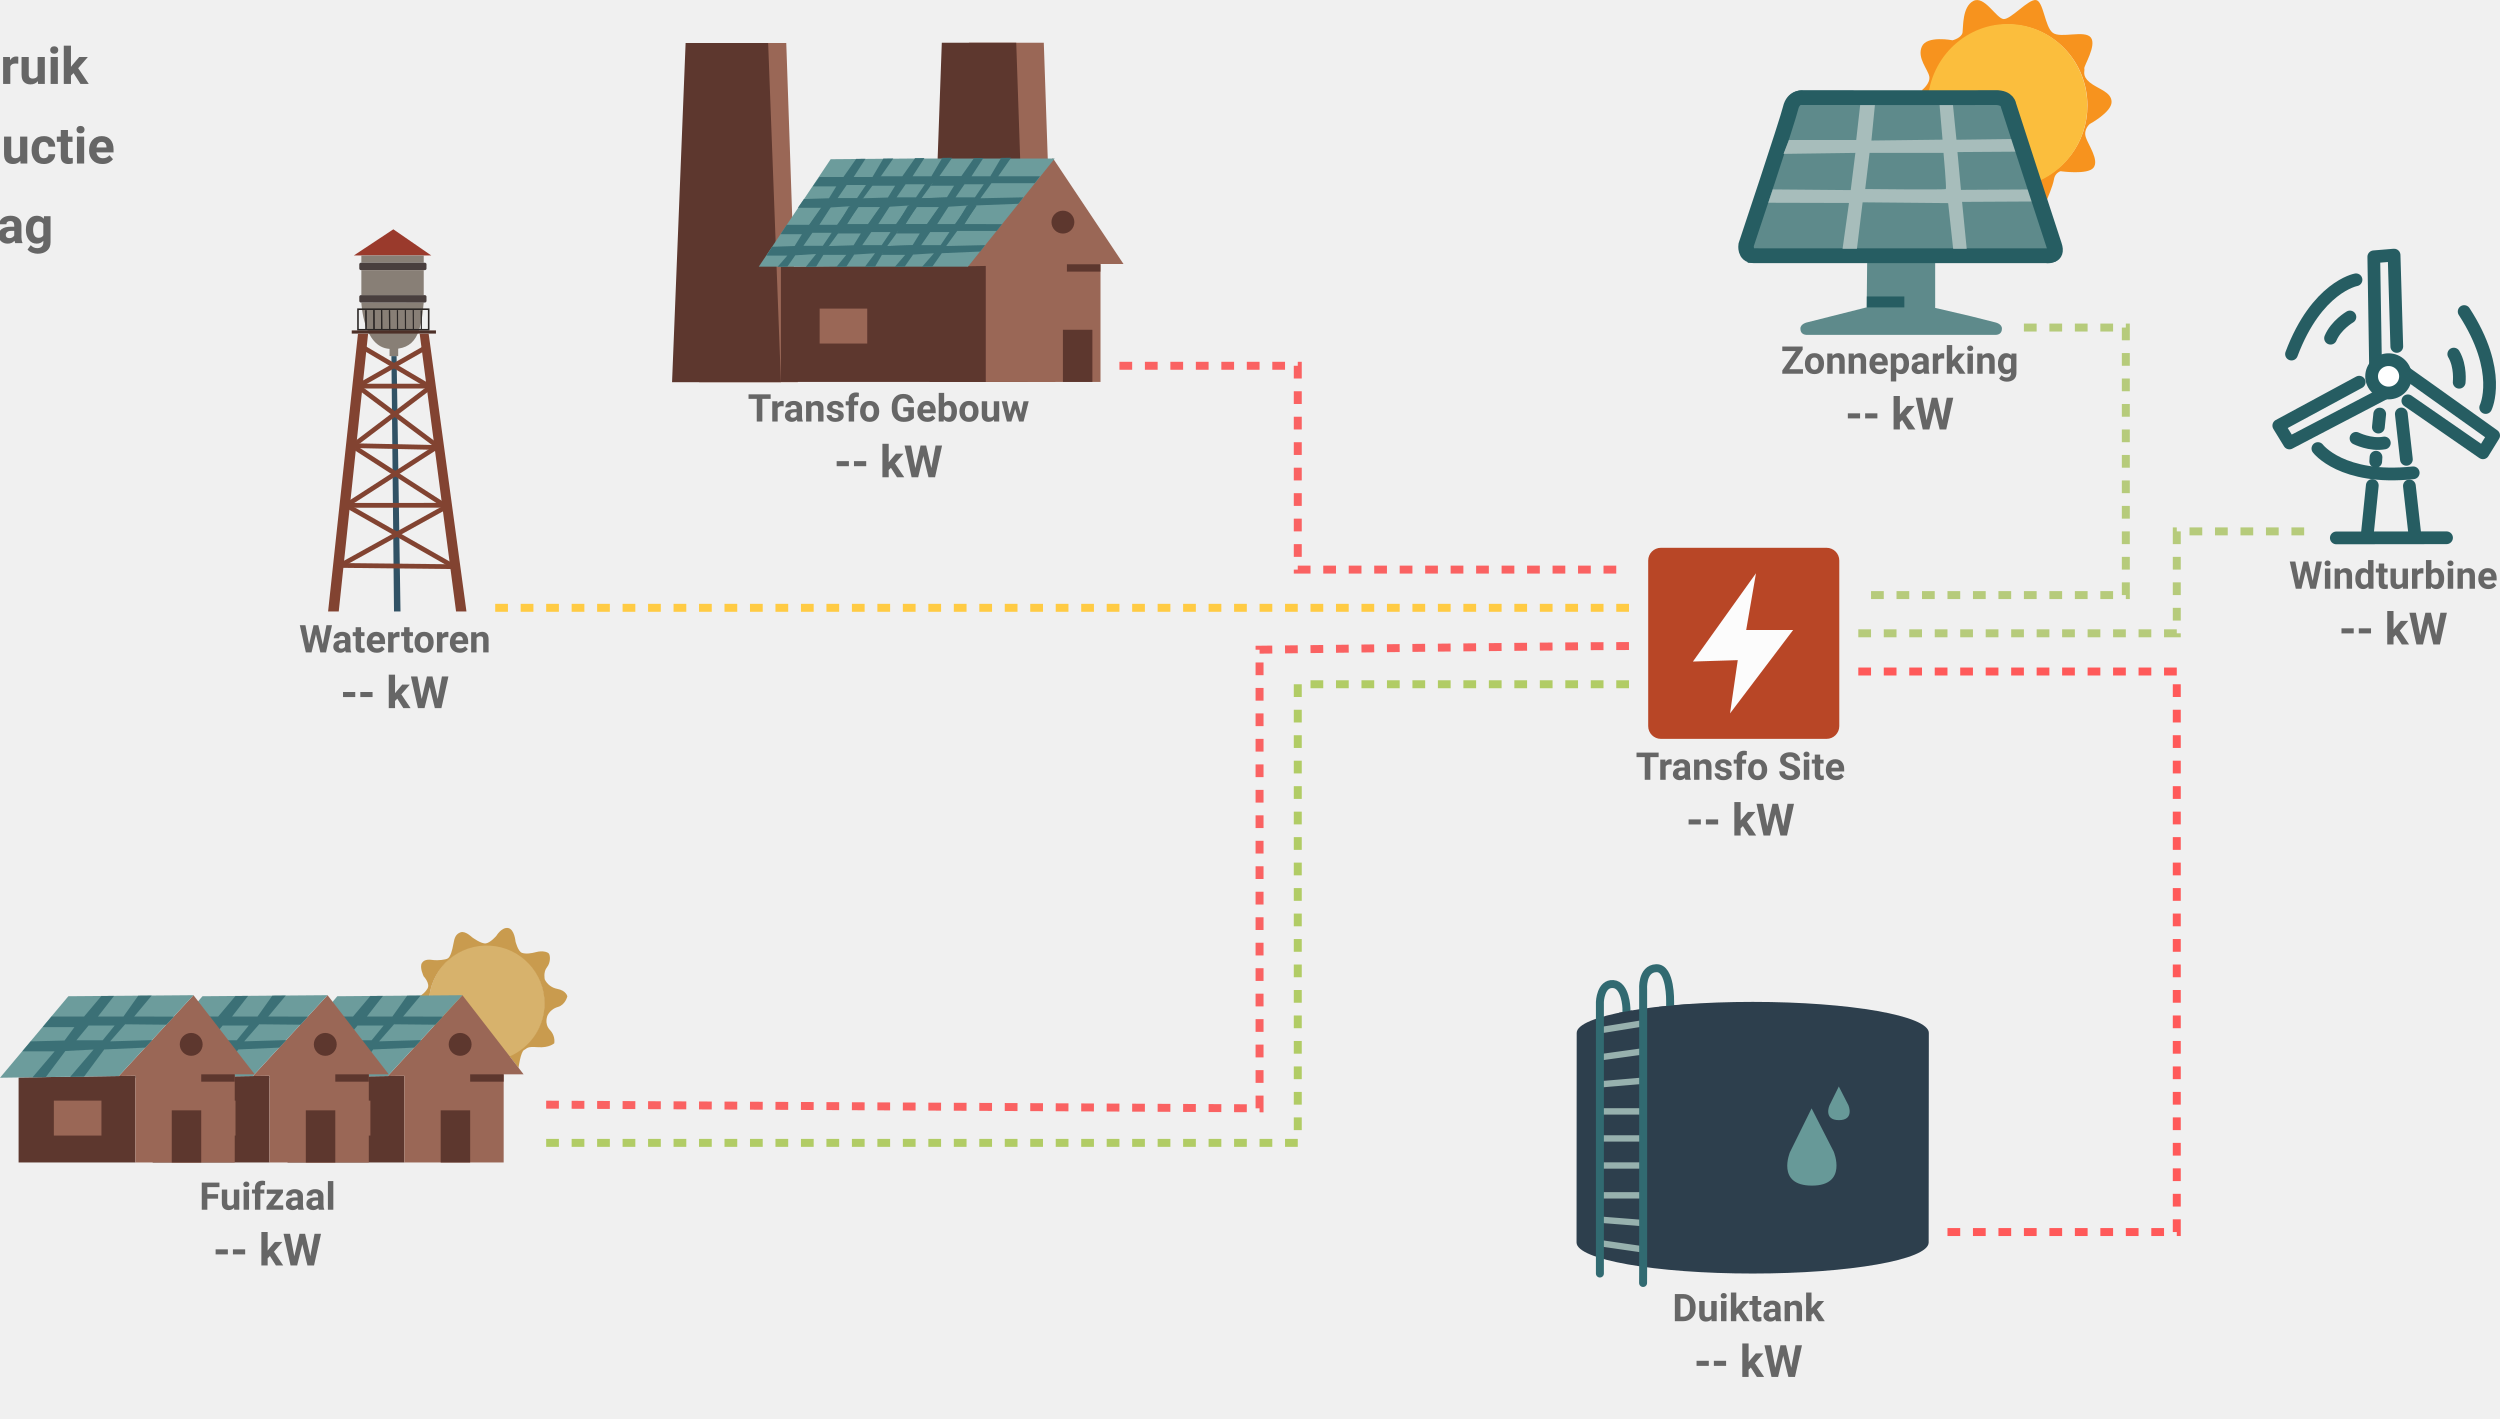
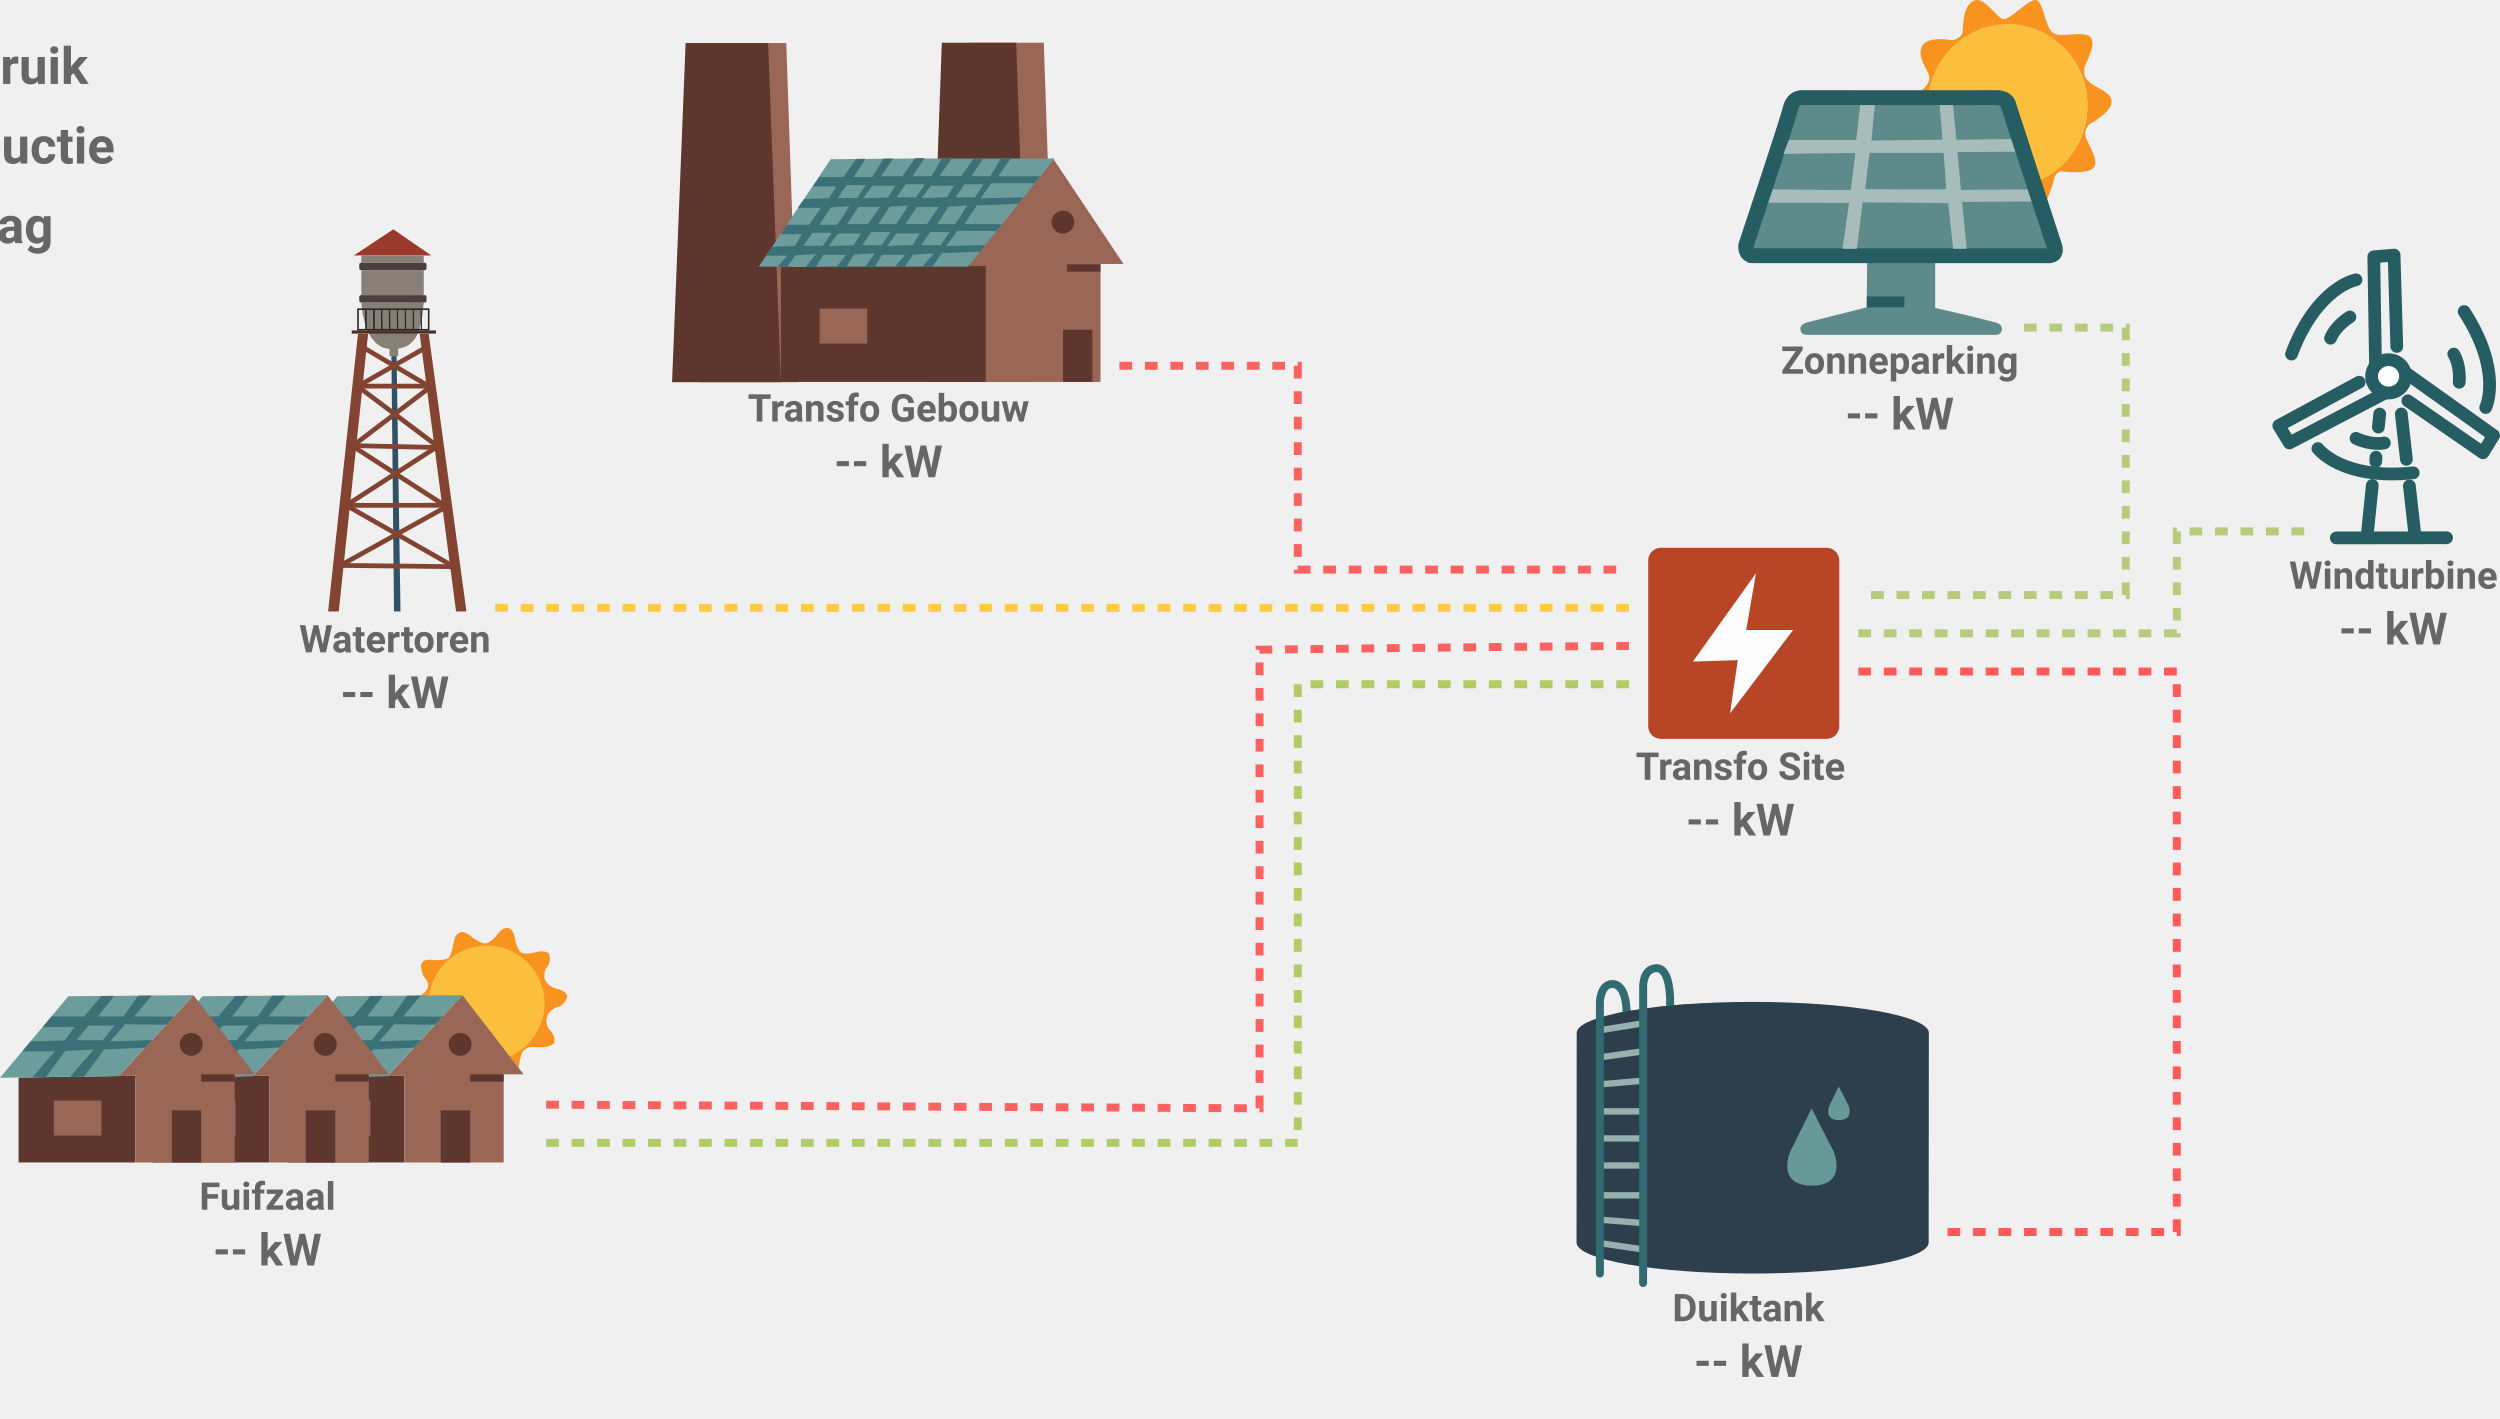
<svg xmlns="http://www.w3.org/2000/svg" id="PowerNet" width="1569.951" height="890.695" viewBox="0 0 1569.951 890.695">
  <g id="EnergieStroom" transform="translate(-177.024 -202.305)">
    <g id="Group_199" data-name="Group 199" transform="translate(-0.941 2.305)">
      <g id="Molen" transform="translate(1605 356.2)">
        <g id="Layer_1" data-name="Layer 1" transform="translate(40.129 103.762)">
          <path id="Path_29" data-name="Path 29" d="M85.49,142.273l.844-8.2" transform="translate(-59.084 -134.016)" fill="none" stroke="#265d62" stroke-linecap="round" stroke-miterlimit="10" stroke-width="8" />
          <path id="Path_30" data-name="Path 30" d="M76.52,222.5l3.07-29.975" transform="translate(-56.997 -147.614)" fill="none" stroke="#265d62" stroke-linecap="round" stroke-miterlimit="10" stroke-width="8" />
          <path id="Path_31" data-name="Path 31" d="M110.87,192.86l3.346,29.8" transform="translate(-64.987 -147.691)" fill="none" stroke="#265d62" stroke-linecap="round" stroke-miterlimit="10" stroke-width="8" />
          <path id="Path_32" data-name="Path 32" d="M104.27,134l3.192,28.494" transform="translate(-63.452 -134)" fill="none" stroke="#265d62" stroke-linecap="round" stroke-miterlimit="10" stroke-width="8" />
          <line id="Line_37" data-name="Line 37" x1="69.212" y2="0.092" transform="translate(0 77.745)" fill="none" stroke="#265d62" stroke-linecap="round" stroke-miterlimit="10" stroke-width="8" />
          <path id="Path_33" data-name="Path 33" d="M83.33,172.033l.169-2.663" transform="translate(-58.581 -142.227)" fill="none" stroke="#265d62" stroke-linecap="round" stroke-miterlimit="10" stroke-width="8" />
        </g>
        <g id="Layer_2" data-name="Layer 2" transform="translate(4 4)">
          <ellipse id="Ellipse_20" data-name="Ellipse 20" cx="10.644" cy="10.467" rx="10.644" ry="10.467" transform="translate(58.292 65.666)" fill="#fff" stroke="#265d62" stroke-miterlimit="10" stroke-width="8" />
          <path id="Path_34" data-name="Path 34" d="M70.28,115.012,10.669,146.168,4,135.263,54.487,107.99" transform="translate(-4 -28.188)" fill="none" stroke="#265d62" stroke-linecap="round" stroke-linejoin="round" stroke-width="8" />
          <path id="Path_35" data-name="Path 35" d="M36,162.3s15.049,20.021,59.857,15.241" transform="translate(-11.443 -40.821)" fill="none" stroke="#265d62" stroke-linecap="round" stroke-miterlimit="10" stroke-width="8" />
          <path id="Path_36" data-name="Path 36" d="M82.814,72.322,81.74,5.067,94.479,4l1.7,57.363" transform="translate(-22.082 -4)" fill="none" stroke="#265d62" stroke-linecap="round" stroke-linejoin="round" stroke-width="8" />
          <path id="Path_37" data-name="Path 37" d="M54.913,24.2s-24.649,4.451-40.5,46.658" transform="translate(-6.421 -8.699)" fill="none" stroke="#265d62" stroke-linecap="round" stroke-miterlimit="10" stroke-width="8" />
          <path id="Path_38" data-name="Path 38" d="M108.43,100.74l54.777,39.038-6.7,10.882L109.328,118" transform="translate(-28.29 -26.502)" fill="none" stroke="#265d62" stroke-linecap="round" stroke-linejoin="round" stroke-width="8" />
          <path id="Path_39" data-name="Path 39" d="M169.212,110.462S180.247,87.984,155.69,50.19" transform="translate(-39.283 -14.744)" fill="none" stroke="#265d62" stroke-linecap="round" stroke-miterlimit="10" stroke-width="8" />
          <path id="Path_40" data-name="Path 40" d="M67.19,153.93s9.032,4.543,17.788,2.924" transform="translate(-18.698 -38.874)" fill="none" stroke="#265d62" stroke-linecap="round" stroke-miterlimit="10" stroke-width="8" />
          <path id="Path_41" data-name="Path 41" d="M58.508,54.62s-8.733,5.1-12.148,13.337" transform="translate(-13.853 -15.774)" fill="none" stroke="#265d62" stroke-linecap="round" stroke-miterlimit="10" stroke-width="8" />
          <path id="Path_42" data-name="Path 42" d="M150.59,102.689s1.143-10.015-3.4-17.689" transform="translate(-37.306 -22.841)" fill="none" stroke="#265d62" stroke-linecap="round" stroke-miterlimit="10" stroke-width="8" />
        </g>
      </g>
      <g id="Group_120" data-name="Group 120">
        <g id="House" transform="translate(346.853 782.722)">
-           <ellipse id="Ellipse_18" data-name="Ellipse 18" cx="36.434" cy="36.86" rx="36.434" ry="36.86" transform="translate(100.451 10.509)" fill="#d7b26c" />
-           <path id="Path_24" data-name="Path 24" d="M78.642,47.408A36.308,36.308,0,0,0,6.3,42.973L0,43.036a13.649,13.649,0,0,0,5.112-4.82c1.945-3.261-2.363-7.75-2.363-7.75S-.071,24.646,1.693,22s5.2-2.024,7.4-1.756,7.482-.095,8.963-1.15,2.646-4.844,3.355-8.986S22.99,3.846,25.959,2.79s7.159,3.087,7.159,3.087,5.828,4.371,8.742,3.875,6.521-4.726,6.521-4.726S51.643-.486,55.7.089s4.726,8.459,4.726,8.459,1.575,6.3,4.056,7.144,5.812.354,9.16-.528,6.38-.189,7.522.756,1.5,5.734-.977,8.813S78.8,32.4,78.8,32.4a11.026,11.026,0,0,0,7.813,5.907c5.749,1.079,6.364,4.718,6.364,4.718s-1.237,5.324-5.907,6.647a10.514,10.514,0,0,0-6.435,5.112s-2.465,5.08,1.315,9.254a10.071,10.071,0,0,1,2.827,8.427s-3.15,3-10.31,2.473-6.521.7-8.664,1.764-3.5,11.223-3.5,11.223l-5.56-7.191a36.316,36.316,0,0,0,21.9-33.331Z" transform="translate(94.417 -0.047)" fill="#c99b4e" />
+           <ellipse id="Ellipse_18" data-name="Ellipse 18" cx="36.434" cy="36.86" rx="36.434" ry="36.86" transform="translate(100.451 10.509)" fill="#fbbe3d" />
+           <path id="Path_24" data-name="Path 24" d="M78.642,47.408A36.308,36.308,0,0,0,6.3,42.973L0,43.036a13.649,13.649,0,0,0,5.112-4.82c1.945-3.261-2.363-7.75-2.363-7.75S-.071,24.646,1.693,22s5.2-2.024,7.4-1.756,7.482-.095,8.963-1.15,2.646-4.844,3.355-8.986S22.99,3.846,25.959,2.79s7.159,3.087,7.159,3.087,5.828,4.371,8.742,3.875,6.521-4.726,6.521-4.726S51.643-.486,55.7.089s4.726,8.459,4.726,8.459,1.575,6.3,4.056,7.144,5.812.354,9.16-.528,6.38-.189,7.522.756,1.5,5.734-.977,8.813S78.8,32.4,78.8,32.4a11.026,11.026,0,0,0,7.813,5.907c5.749,1.079,6.364,4.718,6.364,4.718s-1.237,5.324-5.907,6.647a10.514,10.514,0,0,0-6.435,5.112s-2.465,5.08,1.315,9.254a10.071,10.071,0,0,1,2.827,8.427s-3.15,3-10.31,2.473-6.521.7-8.664,1.764-3.5,11.223-3.5,11.223l-5.56-7.191a36.316,36.316,0,0,0,21.9-33.331Z" transform="translate(94.417 -0.047)" fill="#f7931e" />
          <path id="Path_25" data-name="Path 25" d="M130,172.375h73.325V117.92L130,119.023Z" transform="translate(-118.32 -25.083)" fill="#5d372e" />
          <path id="Path_26" data-name="Path 26" d="M81.766,53.67,34.88,104.431l10.4-.158v54.455h62.4V103.375h12.515Z" transform="translate(39.729 -11.436)" fill="#9a6756" />
          <path id="Path_27" data-name="Path 27" d="M205.165,53.67l-46.886,50.761L83.67,105.518l42.924-51.186,51.69-.433Z" transform="translate(-83.67 -11.436)" fill="#6c9c9c" />
          <path id="Path_28" data-name="Path 28" d="M99.29,88.993l5.214-6.23,21.265-.559,6.191-8.388H112.01l5.608-6.687h20.43l10.837-12.861,7.963-.071L146.766,67.129h16l9.254-13.058L180.476,54,169.5,67.129l24.928.079L189.7,72.28l-25.912-.26L154.4,82.732l26.408-.788-4.348,4.726L150.7,87.812,138.04,104.887l-8.758.15,14.712-17.17-17.713.929-12.294,16.4-8.333.118,13.885-16.319ZM149.7,82.07l7.529-9.254h-16.39l-7.663,9.254Z" transform="translate(-85.231 -11.506)" fill="#3b7076" />
          <rect id="Rectangle_149" data-name="Rectangle 149" width="29.874" height="21.942" transform="translate(33.828 108.455)" fill="#9a6756" />
          <rect id="Rectangle_150" data-name="Rectangle 150" width="18.509" height="32.748" transform="translate(107.854 114.543)" fill="#5d372e" />
          <rect id="Rectangle_151" data-name="Rectangle 151" width="21.045" height="4.615" transform="translate(126.362 91.939)" fill="#5d372e" />
          <ellipse id="Ellipse_19" data-name="Ellipse 19" cx="7.191" cy="7.191" rx="7.191" ry="7.191" transform="translate(112.879 65.94)" fill="#5d372e" />
        </g>
        <g id="House-2" data-name="House" transform="translate(262.16 824.956)">
          <path id="Path_25-2" data-name="Path 25" d="M130,172.375h73.325V117.92L130,119.023Z" transform="translate(-118.32 -67.317)" fill="#5d372e" />
          <path id="Path_26-2" data-name="Path 26" d="M81.766,53.67,34.88,104.431l10.4-.158v54.455h62.4V103.375h12.515Z" transform="translate(39.729 -53.67)" fill="#9a6756" />
          <path id="Path_27-2" data-name="Path 27" d="M205.165,53.67l-46.886,50.761L83.67,105.518l42.924-51.186,51.69-.433Z" transform="translate(-83.67 -53.67)" fill="#6c9c9c" />
          <path id="Path_28-2" data-name="Path 28" d="M99.29,88.993l5.214-6.23,21.265-.559,6.191-8.388H112.01l5.608-6.687h20.43l10.837-12.861,7.963-.071L146.766,67.129h16l9.254-13.058L180.476,54,169.5,67.129l24.928.079L189.7,72.28l-25.912-.26L154.4,82.732l26.408-.788-4.348,4.726L150.7,87.812,138.04,104.887l-8.758.15,14.712-17.17-17.713.929-12.294,16.4-8.333.118,13.885-16.319ZM149.7,82.07l7.529-9.254h-16.39l-7.663,9.254Z" transform="translate(-85.231 -53.74)" fill="#3b7076" />
          <rect id="Rectangle_149-2" data-name="Rectangle 149" width="29.874" height="21.942" transform="translate(33.828 66.221)" fill="#9a6756" />
          <rect id="Rectangle_150-2" data-name="Rectangle 150" width="18.509" height="32.748" transform="translate(107.854 72.309)" fill="#5d372e" />
          <rect id="Rectangle_151-2" data-name="Rectangle 151" width="21.045" height="4.615" transform="translate(126.363 49.705)" fill="#5d372e" />
          <ellipse id="Ellipse_19-2" data-name="Ellipse 19" cx="7.191" cy="7.191" rx="7.191" ry="7.191" transform="translate(112.879 23.707)" fill="#5d372e" />
        </g>
        <g id="House-3" data-name="House" transform="translate(177.965 824.956)">
          <path id="Path_25-3" data-name="Path 25" d="M130,172.375h73.325V117.92L130,119.023Z" transform="translate(-118.32 -67.317)" fill="#5d372e" />
          <path id="Path_26-3" data-name="Path 26" d="M81.766,53.67,34.88,104.431l10.4-.158v54.455h62.4V103.375h12.515Z" transform="translate(39.729 -53.67)" fill="#9a6756" />
          <path id="Path_27-3" data-name="Path 27" d="M205.165,53.67l-46.886,50.761L83.67,105.518l42.924-51.186,51.69-.433Z" transform="translate(-83.67 -53.67)" fill="#6c9c9c" />
          <path id="Path_28-3" data-name="Path 28" d="M99.29,88.993l5.214-6.23,21.265-.559,6.191-8.388H112.01l5.608-6.687h20.43l10.837-12.861,7.963-.071L146.766,67.129h16l9.254-13.058L180.476,54,169.5,67.129l24.928.079L189.7,72.28l-25.912-.26L154.4,82.732l26.408-.788-4.348,4.726L150.7,87.812,138.04,104.887l-8.758.15,14.712-17.17-17.713.929-12.294,16.4-8.333.118,13.885-16.319ZM149.7,82.07l7.529-9.254h-16.39l-7.663,9.254Z" transform="translate(-85.231 -53.74)" fill="#3b7076" />
          <rect id="Rectangle_149-3" data-name="Rectangle 149" width="29.874" height="21.942" transform="translate(33.827 66.221)" fill="#9a6756" />
          <rect id="Rectangle_150-3" data-name="Rectangle 150" width="18.509" height="32.748" transform="translate(107.854 72.309)" fill="#5d372e" />
          <rect id="Rectangle_151-3" data-name="Rectangle 151" width="21.045" height="4.615" transform="translate(126.362 49.705)" fill="#5d372e" />
          <ellipse id="Ellipse_19-3" data-name="Ellipse 19" cx="7.191" cy="7.191" rx="7.191" ry="7.191" transform="translate(112.879 23.707)" fill="#5d372e" />
        </g>
      </g>
      <g id="House-4" data-name="House" transform="translate(656.689 299.312)">
        <path id="Path_50" data-name="Path 50" d="M7.723,0h47L62,213H0Z" transform="translate(-39.689 -72.312)" fill="#9a6756" />
        <path id="Path_53" data-name="Path 53" d="M7.723,0h47L62,213H0Z" transform="translate(122.035 -72.482)" fill="#9a6756" />
        <path id="Path_51" data-name="Path 51" d="M8.517,0H60.347l8.022,213H0Z" transform="translate(-56.689 -72.312)" fill="#5d372e" />
        <path id="Path_52" data-name="Path 52" d="M7.679,0H54.413l7.233,213H0Z" transform="translate(105.035 -72.482)" fill="#5d372e" />
        <path id="Path_25-4" data-name="Path 25" d="M130,191.8H259.451V117.92L130,119.416Z" transform="translate(-118.32 -51.27)" fill="#5d372e" />
        <path id="Path_26-4" data-name="Path 26" d="M89.017,53.67l-54.137,67.9,12-.211V194.2h72.053V120.159h14.451Z" transform="translate(93.443 -53.67)" fill="#9a6756" />
        <path id="Path_27-4" data-name="Path 27" d="M267.637,53.9l-54.525,67.919H81.774l45.144-67.482,52.063-.437Z" transform="translate(-84.002 -53.67)" fill="#6c9c9c" />
        <path id="Path_28-4" data-name="Path 28" d="M99.29,84.964l3.848-5.513,15.695-.495,4.569-7.422H108.678l4.139-5.917H127.9l8-11.381,5.877-.063-7.44,11.444h11.806l6.83-11.555L159.209,54l-8.1,11.618,18.4.07-3.488,4.488-19.124-.23-6.929,9.478,19.491-.7-3.209,4.182-19.014,1.011-9.341,15.109-6.464.132,10.858-15.193-13.073.822L110.137,99.3l-6.15.1,10.248-14.44Zm37.2-6.126,5.557-8.189h-12.1L124.3,78.838Z" transform="translate(-76.979 -53.772)" fill="#3b7076" />
        <path id="Path_49" data-name="Path 49" d="M101.136,84.964l3.541-5.541,14.156-.467,4.569-7.422H109.95l3.892-5.917H127.9l8-11.381,5.877-.063-7.44,11.444h11.806l6.83-11.555L159.209,54l-8.1,11.618,18.4.07-3.488,4.488-19.124-.23-6.929,9.478,19.491-.7-3.209,4.182-19.014,1.011-4.947,8.007-6.464.132,6.464-8.091-13.073.822-4.976,7.136-6.15.1,6.15-7.066Zm35.356-6.126,5.557-8.189h-12.1L124.3,78.838Z" transform="translate(-98.518 -23.772)" fill="#3b7076" />
        <path id="Path_45" data-name="Path 45" d="M99.29,84.964l3.848-5.513,15.695-.495,4.569-7.422H108.678l4.139-5.917H127.9l8-11.381,5.877-.063-7.44,11.444h11.806l6.83-11.555L159.209,54l-8.1,11.618,18.4.07-3.488,4.488-19.124-.23-6.929,9.478,19.491-.7-3.209,4.182-19.014,1.011-9.341,15.109-6.464.132,10.858-15.193-13.073.822L110.137,99.3l-6.15.1,10.248-14.44Zm37.2-6.126,5.557-8.189h-12.1L124.3,78.838Z" transform="translate(-39.979 -54.229)" fill="#3b7076" />
        <path id="Path_48" data-name="Path 48" d="M99.29,84.964l3.848-5.513,15.695-.495,4.569-7.422H108.678l4.139-5.917H127.9l8-11.381,5.877-.063-7.44,11.444h11.806l6.83-11.555L159.209,54l-8.1,11.618,18.4.07-3.488,4.488-19.124-.23-6.929,9.478,19.491-.7-3.209,4.182-19.014,1.011-4.947,8.474h-6.3l6.3-8.425-13.073.822-4.976,7.6-6.15.1,6.15-7.533Zm37.2-6.126,5.557-8.189h-12.1L124.3,78.838Z" transform="translate(-61.519 -24.229)" fill="#3b7076" />
        <path id="Path_46" data-name="Path 46" d="M99.29,84.964l3.848-5.513,15.695-.495,4.569-7.422H108.678l4.139-5.917H127.9l8-11.381,5.877-.063-7.44,11.444h11.806l6.83-11.555L159.209,54l-8.1,11.618h26.307l-3.364,4.328H146.892l-6.929,9.478,26.94-.585-3.141,4.051-26.531,1.03-9.341,15.109-6.464.132,10.858-15.193-13.073.822L110.137,99.3l-6.15.1,10.248-14.44Zm37.2-6.126,5.557-8.189h-12.1L124.3,78.838Z" transform="translate(-2.979 -54.229)" fill="#3b7076" />
        <path id="Path_47" data-name="Path 47" d="M99.29,84.964l3.848-5.513,15.695-.495,4.569-7.422H108.678l4.139-5.917H127.9l8-11.381,5.877-.063-7.44,11.444h11.806l6.83-11.555L159.209,54l-8.1,11.618,23.966.051-3.357,4.277H146.892l-6.929,9.478,24.5-.585-3.141,4.051-24.1,1.03L131.3,92.347l-6.464.132,7.452-8.512-13.073.822-5.316,7.585-6.15.1,6.49-7.515Zm37.2-6.126,5.557-8.189h-12.1L124.3,78.838Z" transform="translate(-24.519 -24.229)" fill="#3b7076" />
        <rect id="Rectangle_149-4" data-name="Rectangle 149" width="29.874" height="21.942" transform="translate(36.004 94.485)" fill="#9a6756" />
        <rect id="Rectangle_150-4" data-name="Rectangle 150" width="18.509" height="32.748" transform="translate(188.762 107.783)" fill="#5d372e" />
        <rect id="Rectangle_151-4" data-name="Rectangle 151" width="21.045" height="4.615" transform="translate(191.271 66.65)" fill="#5d372e" />
        <ellipse id="Ellipse_19-4" data-name="Ellipse 19" cx="7.191" cy="7.191" rx="7.191" ry="7.191" transform="translate(181.572 32.983)" fill="#5d372e" />
      </g>
      <g id="WaterToren" transform="translate(307.56 344)">
        <path id="Path_55" data-name="Path 55" d="M136.5,45.9c-1.58,19.13-4.84,30.17-21.46,29.19S97.32,45.98,97.32,45.98l39.17-.08Z" fill="#887f76" />
        <rect id="Rectangle_154" data-name="Rectangle 154" width="44.4" height="12.9" transform="translate(95.21 50.17)" fill="none" stroke="#2a2625" stroke-miterlimit="10" stroke-width="1" />
        <line id="Line_41" data-name="Line 41" x2="0.08" y2="12.32" transform="translate(100.21 50.74)" fill="none" stroke="#2a2625" stroke-miterlimit="10" stroke-width="0.75" />
        <line id="Line_42" data-name="Line 42" x2="0.08" y2="12.32" transform="translate(100.21 50.87)" fill="none" stroke="#2a2625" stroke-miterlimit="10" stroke-width="0.75" />
        <line id="Line_43" data-name="Line 43" x2="0.08" y2="12.32" transform="translate(105.21 50.45)" fill="none" stroke="#2a2625" stroke-miterlimit="10" stroke-width="0.75" />
        <line id="Line_44" data-name="Line 44" x2="0.08" y2="12.32" transform="translate(105.21 50.77)" fill="none" stroke="#2a2625" stroke-miterlimit="10" stroke-width="0.75" />
        <line id="Line_45" data-name="Line 45" x2="0.08" y2="12.32" transform="translate(110.03 50.45)" fill="none" stroke="#2a2625" stroke-miterlimit="10" stroke-width="0.75" />
        <line id="Line_46" data-name="Line 46" x2="0.08" y2="12.33" transform="translate(110.03 50.8)" fill="none" stroke="#2a2625" stroke-miterlimit="10" stroke-width="0.75" />
        <line id="Line_47" data-name="Line 47" x2="0.09" y2="12.33" transform="translate(115 51.1)" fill="none" stroke="#2a2625" stroke-miterlimit="10" stroke-width="0.75" />
        <line id="Line_48" data-name="Line 48" x2="0.09" y2="12.32" transform="translate(115 50.77)" fill="none" stroke="#2a2625" stroke-miterlimit="10" stroke-width="0.75" />
        <line id="Line_49" data-name="Line 49" x2="0.08" y2="12.32" transform="translate(119.98 50.74)" fill="none" stroke="#2a2625" stroke-miterlimit="10" stroke-width="0.75" />
        <line id="Line_50" data-name="Line 50" x2="0.08" y2="12.33" transform="translate(124.98 50.7)" fill="none" stroke="#2a2625" stroke-miterlimit="10" stroke-width="0.75" />
        <line id="Line_51" data-name="Line 51" x2="0.08" y2="12.32" transform="translate(129.93 50.67)" fill="none" stroke="#2a2625" stroke-miterlimit="10" stroke-width="0.75" />
        <line id="Line_52" data-name="Line 52" x2="0.09" y2="12.32" transform="translate(134.93 50.87)" fill="none" stroke="#2a2625" stroke-miterlimit="10" stroke-width="0.75" />
        <line id="Line_53" data-name="Line 53" x2="52.89" transform="translate(91.29 64.49)" fill="none" stroke="#4d3028" stroke-miterlimit="10" stroke-width="2" />
        <path id="Path_56" data-name="Path 56" d="M92.6,16.43h48.64L117.41,0Z" fill="#9a3a2c" />
        <rect id="Rectangle_155" data-name="Rectangle 155" width="39.17" height="4.57" transform="translate(97.33 16.43)" fill="#887f76" />
        <rect id="Rectangle_156" data-name="Rectangle 156" width="42.22" height="4.62" rx="1" transform="translate(96.02 21)" fill="#493f3e" />
        <rect id="Rectangle_157" data-name="Rectangle 157" width="39.17" height="15.72" transform="translate(97.33 25.63)" fill="#887f76" />
        <rect id="Rectangle_158" data-name="Rectangle 158" width="42.22" height="4.62" rx="1" transform="translate(96.02 41.35)" fill="#493f3e" />
        <rect id="Rectangle_159" data-name="Rectangle 159" width="5.42" height="5.42" transform="translate(115.04 74.21)" fill="#887f76" />
        <path id="Path_57" data-name="Path 57" d="M119.46,79.64,121.91,240h-4.08L116.2,79.64Z" fill="#315265" />
        <path id="Path_58" data-name="Path 58" d="M95.21,65.57,76.44,240h6.69L101.57,65.57Z" fill="#824331" />
        <path id="Path_59" data-name="Path 59" d="M133.95,65.57,156.8,240h6.53L139.6,65.57Z" fill="#824331" />
        <line id="Line_54" data-name="Line 54" x2="42.66" y2="25.14" transform="translate(98.47 74.21)" fill="none" stroke="#824331" stroke-miterlimit="10" stroke-width="3" />
        <line id="Line_55" data-name="Line 55" y1="22.13" x2="38.85" transform="translate(97.33 75.15)" fill="none" stroke="#824331" stroke-miterlimit="10" stroke-width="3" />
        <line id="Line_56" data-name="Line 56" x2="43.91" transform="translate(96.57 98.48)" fill="none" stroke="#824331" stroke-miterlimit="10" stroke-width="3" />
        <line id="Line_57" data-name="Line 57" y1="0.05" x2="61.62" transform="translate(87.81 173.3)" fill="none" stroke="#824331" stroke-miterlimit="10" stroke-width="3" />
        <line id="Line_58" data-name="Line 58" y1="36.35" x2="56.37" transform="translate(87.81 137)" fill="none" stroke="#824331" stroke-miterlimit="10" stroke-width="3" />
        <line id="Line_59" data-name="Line 59" x2="55.71" y2="35.93" transform="translate(93.72 137.37)" fill="none" stroke="#824331" stroke-miterlimit="10" stroke-width="3" />
        <line id="Line_60" data-name="Line 60" x2="52.89" y2="1.16" transform="translate(91.29 135.84)" fill="none" stroke="#824331" stroke-miterlimit="10" stroke-width="3" />
        <line id="Line_61" data-name="Line 61" y1="35.48" x2="46.79" transform="translate(92.6 100)" fill="none" stroke="#824331" stroke-miterlimit="10" stroke-width="3" />
        <line id="Line_62" data-name="Line 62" x2="49.31" y2="37" transform="translate(94.87 98.48)" fill="none" stroke="#824331" stroke-miterlimit="10" stroke-width="3" />
        <line id="Line_63" data-name="Line 63" x2="73.9" y2="0.82" transform="translate(81.59 211.05)" fill="none" stroke="#824331" stroke-miterlimit="10" stroke-width="3" />
        <line id="Line_64" data-name="Line 64" y1="36.3" x2="65.5" transform="translate(84.33 174.7)" fill="none" stroke="#824331" stroke-miterlimit="10" stroke-width="3" />
        <line id="Line_65" data-name="Line 65" x2="67.68" y2="38.52" transform="translate(87.81 173.35)" fill="none" stroke="#824331" stroke-miterlimit="10" stroke-width="3" />
      </g>
      <g id="Solar_Panel" data-name="Solar Panel" transform="translate(1269.38 195.8)">
        <path id="Path_60" data-name="Path 60" d="M161.46,206.62l-14.92-3.77-22.71-5.29v-29.3H81.13l-.3,28.94-22.41,5.65L43.5,206.62s-4.3.86-4.3,3.93,2.13,4.03,4.39,3.94H161.37c2.26.09,4.39-.86,4.39-3.94s-4.3-3.93-4.3-3.93Z" fill="#5e8a8b" />
        <path id="Path_61" data-name="Path 61" d="M220.87,82.08s13.75-7.41,13.75-13.83-8.68-8.15-13.75-12.34-2.89-7.16-3.38-8.64,7.96-14.57,4.1-19.5-18.82.74-23.88-2.96-5.79-20-10.61-20.59-15.68,12.2-20.26,11.95S154.78,1.11,147.78,4.81s-6.27,16.29-6.75,19.75-6.27,4.94-6.27,4.94-16.16-3.21-19.3,3.95,3.86,14.32,4.68,18.76-4.68,8.64-4.68,8.64l4.95,4.31c2.61-25.57,23.72-45.5,49.39-45.5,27.43,0,49.67,22.76,49.67,50.83,0,23.44-15.52,43.12-36.6,49l11.28,9.81s3.56-8.21,4.28-12.42a6.333,6.333,0,0,1,4.1-5.17s17.13,2.47,20.75-2.22-3.14-14.07-4.82-19.01,2.41-8.39,2.41-8.39Z" fill="#f7931e" />
        <ellipse id="Ellipse_21" data-name="Ellipse 21" cx="51.38" cy="50.16" rx="51.38" ry="50.16" transform="translate(116.487 119.408) rotate(-87.06)" fill="#fbbe3d" />
        <path id="Path_62" data-name="Path 62" d="M10.59,164.69H194.04s7.6,1.45,4.88-6.51-28.58-87.74-28.58-87.74-.36-5.25-8.5-5.07-120.67,0-120.67,0-5.97-1.09-7.78,6.69S5.52,157.81,5.52,157.81s-1.09,6.87,5.07,6.87Z" fill="#5e8a8b" stroke="#265d62" stroke-miterlimit="10" stroke-width="9" />
        <path id="Path_63" data-name="Path 63" d="M183.08,123.17l-43.06.26L137.83,99.7l37.13-.26-2.33-7.94-35.43.47-2.31-23.01-8.38.22,1.95,22.73-44.66.54,2.29-23.23-9.29.38L74.25,92.11H32.01l-3.48,8.73,45.19-.63L70.8,123.58l-48.97-.43-2.81,8.37,50.69.14L65.5,161.73l9.02.2,3.75-30.68,53.72.5,3.28,30.02h8.5l-3.04-30.79,44.12-.25-1.77-7.57Zm-52.55-.26c-.55.58-50.63,0-50.63,0l2.73-22.71h46.44S131.07,122.33,130.53,122.91Z" fill="#a7bdbb" />
        <rect id="Rectangle_160" data-name="Rectangle 160" width="23.55" height="6.87" transform="translate(80.92 190.38)" fill="#265d62" />
        <path id="Path_64" data-name="Path 64" d="M9.83,164.94H193.28s7.6,1.45,4.88-6.51-28.58-87.74-28.58-87.74-.36-5.25-8.5-5.07-120.67,0-120.67,0-5.97-1.09-7.78,6.69S4.76,158.07,4.76,158.07,3.67,164.94,9.83,164.94Z" fill="none" stroke="#265d62" stroke-miterlimit="10" stroke-width="9" />
      </g>
      <g id="Duiktank" transform="translate(1156.24 790.265)">
        <path id="Path_65" data-name="Path 65" d="M233,58.4c0-10.77-49.5-19.5-110.57-19.5S11.86,47.64,11.86,58.4c0,.54-.1,131.35-.1,131.59,0,10.77,49.5,19.5,110.57,19.5s110.32-8.69,110.56-19.42c0,0,.11-131.13.11-131.67Z" fill="#2d3f4d" />
        <path id="Path_66" data-name="Path 66" d="M170.55,103.99l5.91-11.97,6.06,11.85s3.89,9.29-5.97,9.29S170.55,103.99,170.55,103.99Z" fill="#679998" />
        <path id="Path_67" data-name="Path 67" d="M145.8,133.25l13.57-27.48,13.9,27.2s8.93,21.32-13.71,21.31-13.76-21.04-13.76-21.04Z" fill="#679998" />
        <line id="Line_66" data-name="Line 66" y1="4.36" x2="26.93" transform="translate(26.42 52.37)" fill="none" stroke="#97b1ae" stroke-linecap="round" stroke-miterlimit="10" stroke-width="4" />
        <line id="Line_67" data-name="Line 67" x2="24.53" y2="3.55" transform="translate(28 190.64)" fill="none" stroke="#97b1ae" stroke-linecap="round" stroke-miterlimit="10" stroke-width="4" />
        <line id="Line_68" data-name="Line 68" x2="26.29" y2="2.08" transform="translate(27.26 175.72)" fill="none" stroke="#97b1ae" stroke-linecap="round" stroke-miterlimit="10" stroke-width="4" />
        <line id="Line_69" data-name="Line 69" x2="25.46" transform="translate(27.34 160.39)" fill="none" stroke="#97b1ae" stroke-linecap="round" stroke-miterlimit="10" stroke-width="4" />
        <line id="Line_70" data-name="Line 70" x2="27.13" transform="translate(26.42 141.65)" fill="none" stroke="#97b1ae" stroke-linecap="round" stroke-miterlimit="10" stroke-width="4" />
        <line id="Line_71" data-name="Line 71" x2="27.13" transform="translate(26.42 124.66)" fill="none" stroke="#97b1ae" stroke-linecap="round" stroke-miterlimit="10" stroke-width="4" />
        <line id="Line_72" data-name="Line 72" x2="26.38" transform="translate(26.42 107.68)" fill="none" stroke="#97b1ae" stroke-linecap="round" stroke-miterlimit="10" stroke-width="4" />
        <line id="Line_73" data-name="Line 73" y1="2.31" x2="27.13" transform="translate(26.42 88.39)" fill="none" stroke="#97b1ae" stroke-linecap="round" stroke-miterlimit="10" stroke-width="4" />
        <line id="Line_74" data-name="Line 74" y1="3.76" x2="27.13" transform="translate(26.42 69.96)" fill="none" stroke="#97b1ae" stroke-linecap="round" stroke-miterlimit="10" stroke-width="4" />
        <path id="Path_68" data-name="Path 68" d="M26.43,209.49V38.91s.41-11.76,8.32-11.21,8.33,15.13,8.33,15.13v3.43" fill="none" stroke="#316a71" stroke-linecap="round" stroke-miterlimit="10" stroke-width="5" />
        <path id="Path_69" data-name="Path 69" d="M53.55,215.43l.04-7.93V31.15S52.53,18.13,61.8,17.74s8.73,21.17,8.73,21.17c-.05,3.72,0,9.85,0,9.85" fill="none" stroke="#316a71" stroke-linecap="round" stroke-miterlimit="10" stroke-width="5" />
        <path id="Path_70" data-name="Path 70" d="M84.58,40.18c-7.4.48-14.43,1.09-21,1.82V58.99h21V40.17Z" fill="#2d3f4d" />
        <path id="Path_71" data-name="Path 71" d="M46.45,49.52V44.23c-2.85.48-5.56.99-8.1,1.52v3.77h8.1Z" fill="#2d3f4d" />
      </g>
      <path id="Path_127" class="path_usage" data-name="Path 127" d="M520.941,893.7l448,2.3V608s186-2.3,232-2.3" fill="none" stroke="#fa6262" stroke-width="5" stroke-dasharray="8" />
      <path id="Path_128" class="path_production" data-name="Path 128" d="M520.941,917.7h472v-288h208" fill="none" stroke="#b1cc65" stroke-width="5" stroke-dasharray="8" />
      <path id="Path_129" class="path_usage" data-name="Path 129" d="M488.941,581.7h712" fill="none" stroke="#ffcb44" stroke-width="5" stroke-dasharray="8" />
      <path id="Path_130" class="path_usage" data-name="Path 130" d="M880.941,429.7h112v128h208" fill="none" stroke="#fa6262" stroke-width="5" stroke-dasharray="8" />
      <path id="Path_131" class="path_production" data-name="Path 131" d="M1448.941,405.7h64v168h-168" fill="none" stroke="#b6cb7b" stroke-width="5" stroke-dasharray="8" />
      <path id="Path_132" class="path_production" data-name="Path 132" d="M1624.941,533.7h-80v64h-200" fill="none" stroke="#b6cb7b" stroke-width="5" stroke-dasharray="8" />
      <path id="Path_133" class="path_usage" data-name="Path 133" d="M1400.941,973.7h144v-352h-200" fill="none" stroke="#ff5959" stroke-width="5" stroke-dasharray="8" />
      <g>
        <rect id="Rectangle_230" data-name="Rectangle 230" width="120" height="120" transform="translate(1213 544)" rx="8" fill="#b84626" />
        <path id="Path_134" data-name="Path 134" d="M56.793,95.512H86.261L46.654,147.87,51.5,114.427l-28.156.878,39.6-55.435Z" transform="translate(1217.739 500.13)" fill="#fcfcfc" />
      </g>
    </g>
    <text id="Opzichterswoning_En_Kantoorgebouwen_powertitle" text-anchor="middle" y="27" transform="translate(735 440)" fill="#666" font-size="24" font-family="Roboto-Bold, Roboto" font-weight="700">
        Transfo Gebouw
    </text>
    <text id="Opzichterswoning_En_Kantoorgebouwen_powertext" data-name="-- kW" text-anchor="middle" y="27" transform="translate(735 475)" fill="#666" font-size="28" font-family="Roboto-Bold, Roboto" font-weight="700">
      -- kW
    </text>
    <text id="Waterkot_powertitle" text-anchor="middle" y="27" transform="translate(425 585)" fill="#666" font-size="24" font-family="Roboto-Bold, Roboto" font-weight="700">
      Watertoren
    </text>
    <text id="Waterkot_powertext" data-name="-- kW" text-anchor="middle" y="27" transform="translate(425 620)" fill="#666" font-size="28" font-family="Roboto-Bold, Roboto" font-weight="700">
      -- kW
    </text>
    <text id="windmolen_powertitle" text-anchor="middle" y="27" transform="translate(1680 545)" fill="#666" font-size="24" font-family="Roboto-Bold, Roboto" font-weight="700">
      Windturbine
    </text>
    <text id="windmolen_powertext" data-name="-- kW" text-anchor="middle" y="27" transform="translate(1680 580)" fill="#666" font-size="28" font-family="Roboto-Bold, Roboto" font-weight="700">
      -- kW
    </text>
    <text id="zonnepanelen_powertitle" text-anchor="middle" y="27" transform="translate(1370 410)" fill="#666" font-size="24" font-family="Roboto-Bold, Roboto" font-weight="700">
      Zonneparking
    </text>
    <text id="zonnepanelen_powertext" data-name="-- kW" text-anchor="middle" y="27" transform="translate(1370 445)" fill="#666" font-size="28" font-family="Roboto-Bold, Roboto" font-weight="700">
      -- kW
    </text>
    <text id="Duiktank_powertitle" text-anchor="middle" y="27" transform="translate(1275 1005)" fill="#666" font-size="24" font-family="Roboto-Bold, Roboto" font-weight="700">
      Duiktank
    </text>
    <text id="Duiktank_powertext" data-name="-- kW" text-anchor="middle" y="27" transform="translate(1275 1040)" fill="#666" font-size="28" font-family="Roboto-Bold, Roboto" font-weight="700">
      -- kW
    </text>
    <text id="Fuifzaal_powertitle" text-anchor="middle" y="27" transform="translate(345 935)" fill="#666" font-size="24" font-family="Roboto-Bold, Roboto" font-weight="700">
      Fuifzaal
    </text>
    <text id="Fuifzaal_powertext" data-name="-- kW" text-anchor="middle" y="27" transform="translate(345 970)" fill="#666" font-size="28" font-family="Roboto-Bold, Roboto" font-weight="700">
      -- kW
    </text>
    <text id="Transfo_powertitle" text-anchor="middle" y="37" transform="translate(1270 655)" fill="#666" font-size="24" font-family="Roboto-Bold, Roboto" font-weight="700">
      Transfo Site
    </text>
    <text id="Transfo_powertext" data-name="-- kW" text-anchor="middle" y="37" transform="translate(1270 690)" fill="#666" font-size="28" font-family="Roboto-Bold, Roboto" font-weight="700">
      -- kW
    </text>
    <g>
      <g>
        <rect id="Legende_Verbruik" data-name="Verbruik" width="40" height="40" fill="#fa6262" transform="translate(60 225)" rx="8" />
        <text id="Legende_Verbruik_Text" text-anchor="left" y="30" transform="translate(110 225)" fill="#666" font-size="32" font-family="Roboto-Bold, Roboto" font-weight="700">
          Verbruik
        </text>
      </g>
      <g>
        <rect id="Legende_Verbruik" data-name="Verbruik" width="40" height="40" fill="#b1cc65" transform="translate(60 275)" rx="8" />
        <text id="Legende_Verbruik_Text" text-anchor="left" y="30" transform="translate(110 275)" fill="#666" font-size="32" font-family="Roboto-Bold, Roboto" font-weight="700">
          Productie
        </text>
      </g>
      <g>
        <rect id="Legende_Verbruik" data-name="Verbruik" width="40" height="40" fill="#ffcb44" transform="translate(60 325)" rx="8" />
        <text id="Legende_Verbruik_Text" text-anchor="left" y="30" transform="translate(110 325)" fill="#666" font-size="32" font-family="Roboto-Bold, Roboto" font-weight="700">
          Opslag
        </text>
      </g>
    </g>
  </g>
</svg>
